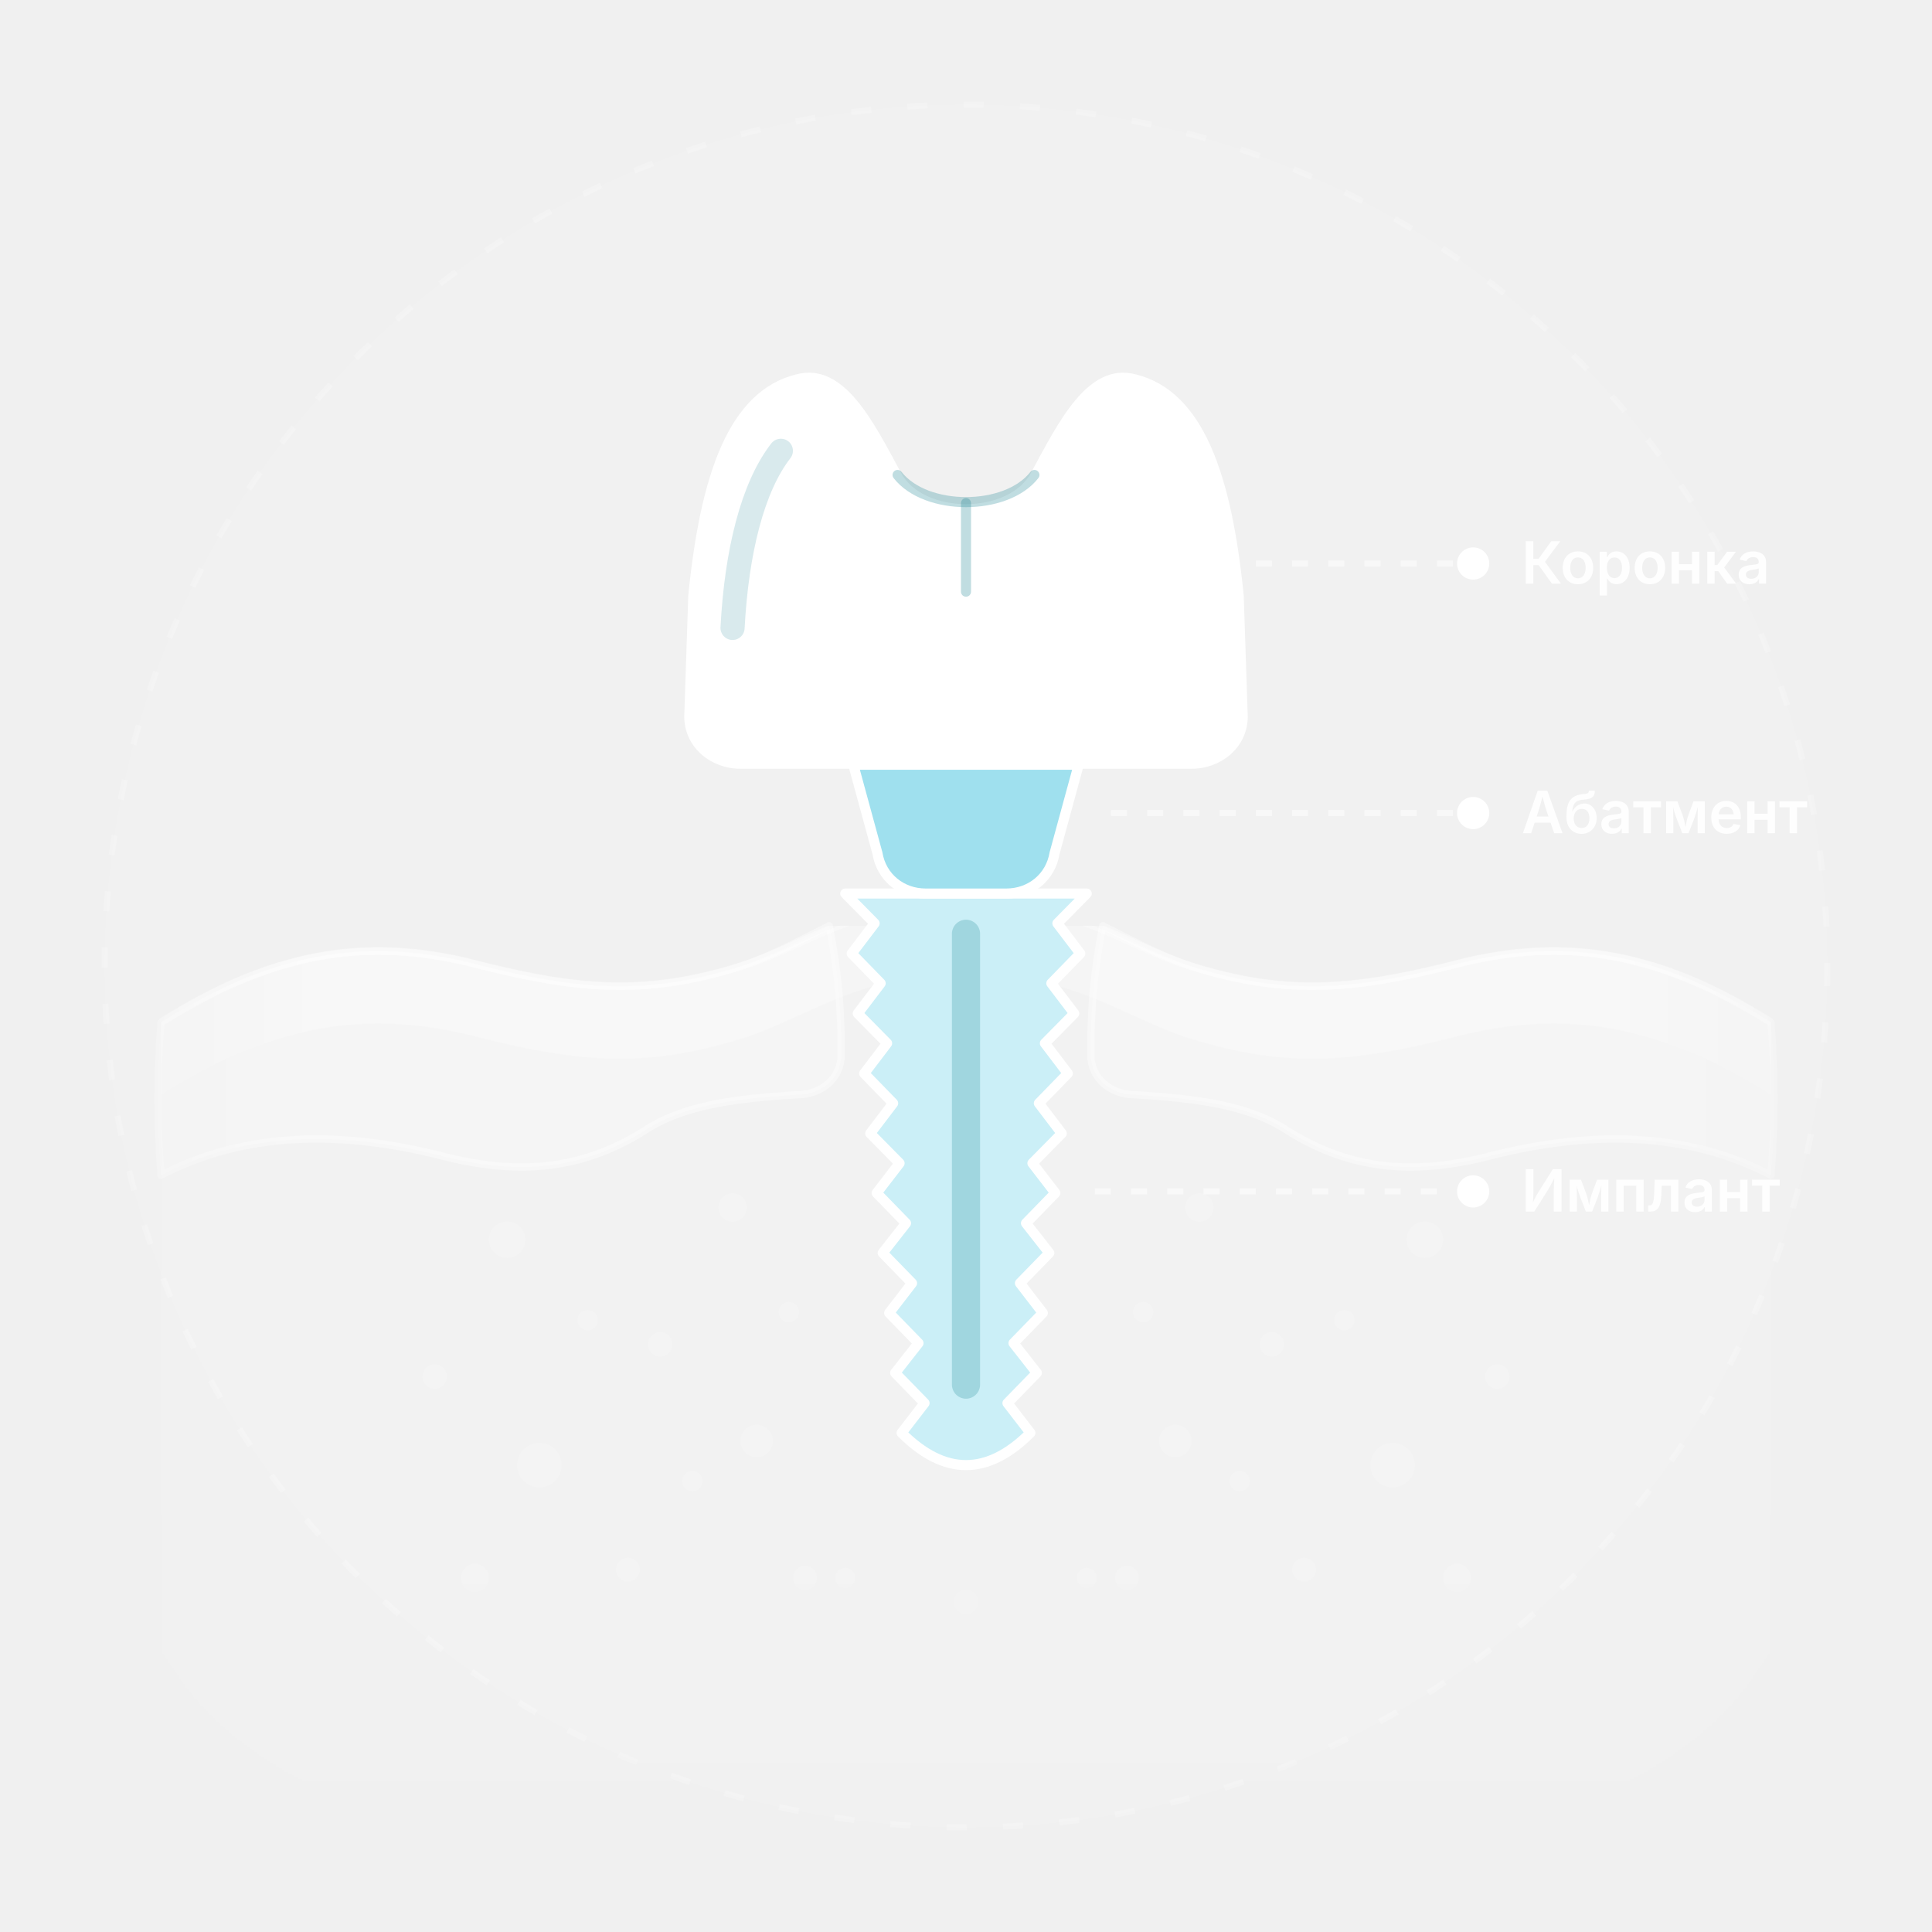
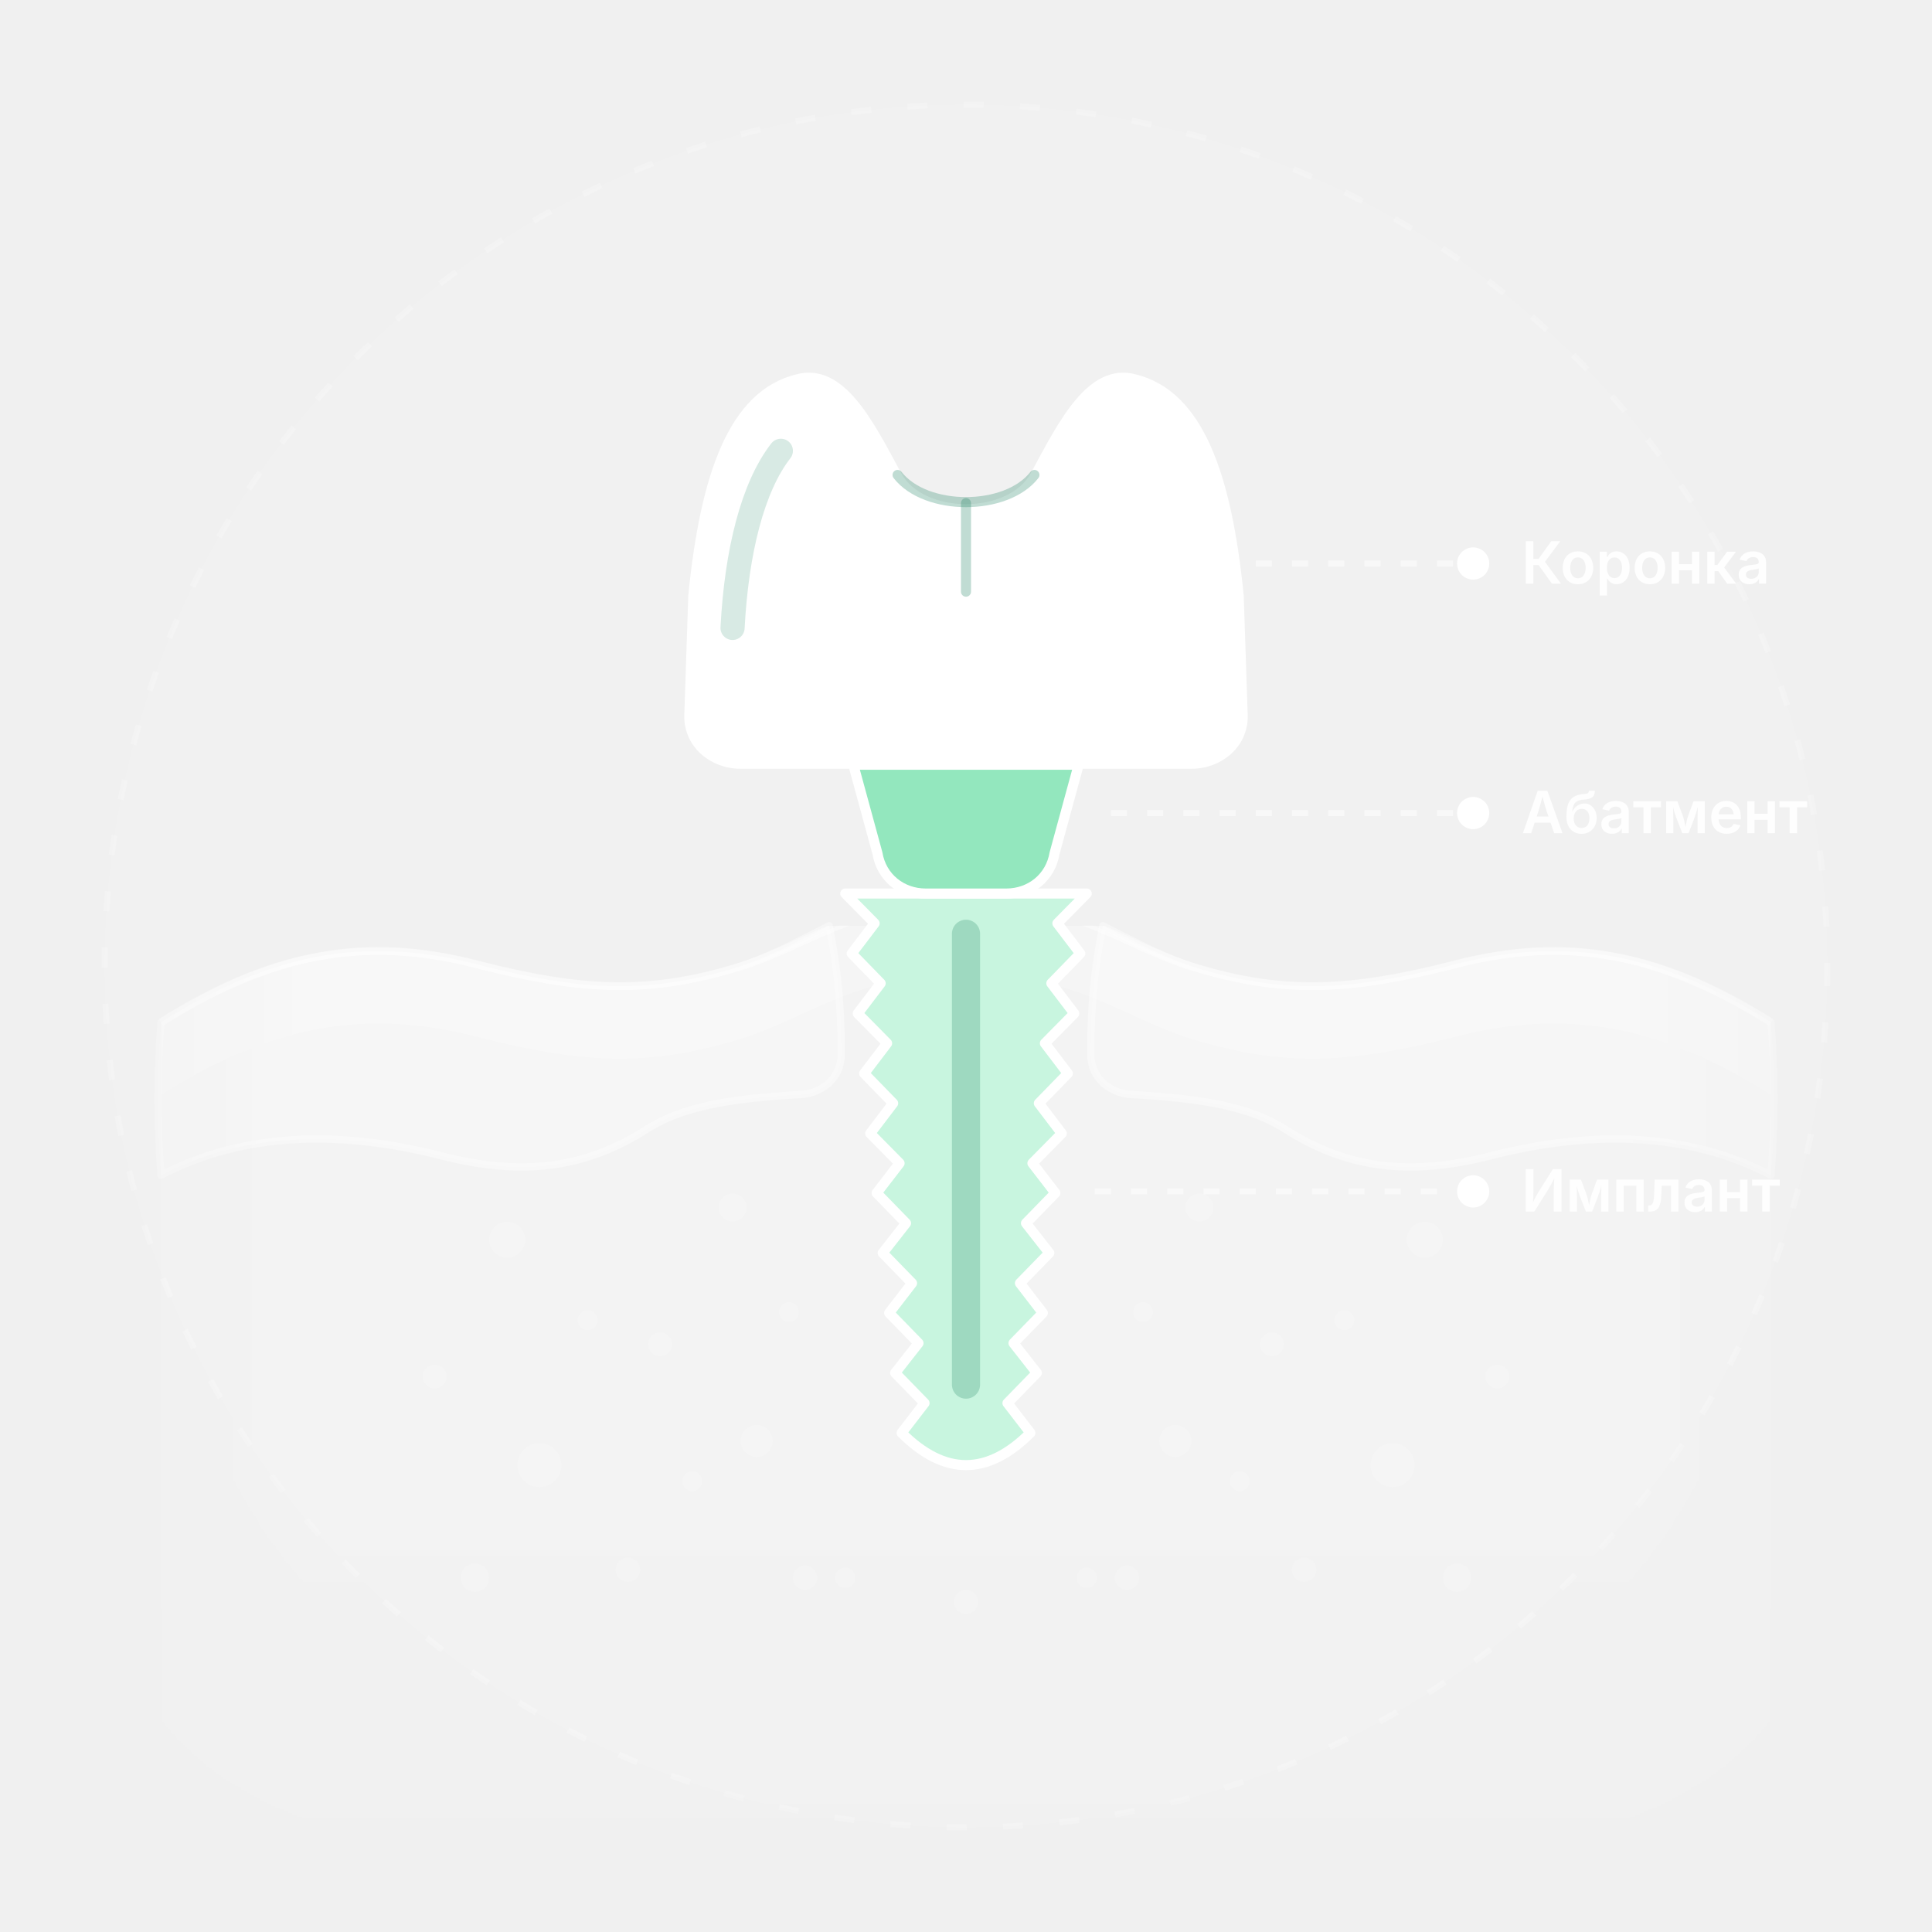
<svg xmlns="http://www.w3.org/2000/svg" viewBox="0 0 480 480" role="img" aria-label="Схема зубного импланта: титановый винт в кости, абатмент и коронка">
  <defs>
    <clipPath id="imp-bone">
      <path d="M40 254c30-19 54-21 80-14 24 6 40 7 61 1 19-5 30-17 59-17s40 12 59 17c21 6 37 5 61-1 26-7 50-5 80 14v206H40z" />
    </clipPath>
    <linearGradient id="imp-fade" x1="0" y1="0" x2="0" y2="1">
      <stop offset="0" stop-color="#fff" />
      <stop offset=".55" stop-color="#fff" />
      <stop offset="1" stop-color="#fff" stop-opacity="0" />
    </linearGradient>
    <linearGradient id="imp-fade-x" x1="0" y1="0" x2="1" y2="0">
      <stop offset="0" stop-color="#000" />
      <stop offset=".16" stop-color="#fff" />
      <stop offset=".84" stop-color="#fff" />
      <stop offset="1" stop-color="#000" />
    </linearGradient>
    <mask id="imp-mask">
      <rect x="0" y="230" width="480" height="250" fill="url(#imp-fade)" mask="url(#imp-mask-x)" />
    </mask>
    <mask id="imp-mask-x">
      <rect x="0" y="0" width="480" height="480" fill="url(#imp-fade-x)" />
    </mask>
  </defs>
  <circle cx="240" cy="240" r="214" fill="#fff" opacity=".07" />
  <circle cx="240" cy="240" r="214" fill="none" stroke="#fff" stroke-opacity=".18" stroke-width="1.5" stroke-dasharray="5 9" />
  <g mask="url(#imp-mask)">
-     <path d="M40 254c30-19 54-21 80-14 24 6 40 7 61 1 19-5 30-17 59-17s40 12 59 17c21 6 37 5 61-1 26-7 50-5 80 14v206H40z" fill="#fff" fill-opacity=".10" />
+     <path d="M40 254c30-19 54-21 80-14 24 6 40 7 61 1 19-5 30-17 59-17s40 12 59 17c21 6 37 5 61-1 26-7 50-5 80 14v206H40z" fill="#fff" fill-opacity=".13" />
    <g clip-path="url(#imp-bone)">
      <g fill="#fff" fill-opacity=".15">
        <circle cx="126" cy="308" r="4.5" />
        <circle cx="164" cy="334" r="3" />
        <circle cx="134" cy="364" r="5.5" />
        <circle cx="182" cy="300" r="3.5" />
        <circle cx="156" cy="390" r="3" />
        <circle cx="188" cy="358" r="4" />
        <circle cx="108" cy="342" r="3" />
        <circle cx="196" cy="326" r="2.5" />
        <circle cx="172" cy="368" r="2.5" />
        <circle cx="118" cy="392" r="3.5" />
        <circle cx="200" cy="392" r="3" />
        <circle cx="146" cy="328" r="2.5" />
        <circle cx="354" cy="308" r="4.5" />
        <circle cx="316" cy="334" r="3" />
        <circle cx="346" cy="364" r="5.5" />
        <circle cx="298" cy="300" r="3.5" />
        <circle cx="324" cy="390" r="3" />
        <circle cx="292" cy="358" r="4" />
        <circle cx="372" cy="342" r="3" />
        <circle cx="284" cy="326" r="2.5" />
        <circle cx="308" cy="368" r="2.5" />
        <circle cx="362" cy="392" r="3.5" />
        <circle cx="280" cy="392" r="3" />
        <circle cx="334" cy="328" r="2.5" />
        <circle cx="240" cy="398" r="3" />
        <circle cx="210" cy="392" r="2.5" />
        <circle cx="270" cy="392" r="2.5" />
      </g>
      <path d="M40 254c30-19 54-21 80-14 24 6 40 7 61 1 19-5 30-17 59-17s40 12 59 17c21 6 37 5 61-1 26-7 50-5 80 14v18c-30-19-54-21-80-14-24 6-40 7-61 1-19-5-30-17-59-17s-40 12-59 17c-21 6-37 5-61-1-26-7-50-5-80 14z" fill="#fff" fill-opacity=".17" />
    </g>
-     <path d="M40 254c30-19 54-21 80-14 24 6 40 7 61 1 19-5 30-17 59-17s40 12 59 17c21 6 37 5 61-1 26-7 50-5 80 14" fill="none" stroke="#fff" stroke-opacity=".30" stroke-width="2" />
+     <path d="M40 254c30-19 54-21 80-14 24 6 40 7 61 1 19-5 30-17 59-17s40 12 59 17c21 6 37 5 61-1 26-7 50-5 80 14" fill="none" stroke="#fff" stroke-opacity=".38" stroke-width="2" />
  </g>
  <g mask="url(#imp-mask-x)">
    <path d="M40 254c30-19 54-21 80-14 24 6 40 7 61 1 10-3 17-7 25-11 3 15 3 26 3 32 0 6-5 10-11 10-17 1-29 3-38 9-16 10-32 11-51 6-24-6-48-6-69 5-1-13-1-25 0-38z" fill="#fff" fill-opacity=".26" stroke="#fff" stroke-opacity=".38" stroke-width="1.8" stroke-linejoin="round" />
    <path d="M440 254c-30-19-54-21-80-14-24 6-40 7-61 1-10-3-17-7-25-11-3 15-3 26-3 32 0 6 5 10 11 10 17 1 29 3 38 9 16 10 32 11 51 6 24-6 48-6 69 5 1-13 1-25 0-38z" fill="#fff" fill-opacity=".26" stroke="#fff" stroke-opacity=".38" stroke-width="1.8" stroke-linejoin="round" />
  </g>
-   <path d="M270.0 222.0L262.7 229.4L268.4 236.9L261.2 244.3L266.9 251.8L259.6 259.2L265.3 266.7L258.1 274.1L263.8 281.6L256.5 289.0L262.2 296.4L254.9 303.9L260.7 311.3L253.4 318.8L259.1 326.2L251.8 333.7L257.6 341.1L250.3 348.6L256.0 356.0Q240 372.0 224.0 356.0L229.7 348.6L222.4 341.1L228.2 333.7L220.9 326.2L226.6 318.8L219.3 311.3L225.1 303.9L217.8 296.4L223.5 289.0L216.2 281.6L221.9 274.1L214.7 266.7L220.4 259.2L213.1 251.8L218.8 244.3L211.6 236.9L217.3 229.4L210.0 222.0Z" fill="#CBEFF7" stroke="#fff" stroke-width="2.5" stroke-linejoin="round" />
-   <path d="M240 232v112" stroke="#0D7C8C" stroke-opacity=".22" stroke-width="7" stroke-linecap="round" />
-   <path d="M212 190h56l-6 22c-1 6-6 10-12 10h-20c-6 0-11-4-12-10z" fill="#9FE0EE" stroke="#fff" stroke-width="2.5" stroke-linejoin="round" />
+   <path d="M270.0 222.0L262.7 229.4L268.4 236.9L261.2 244.3L266.9 251.8L259.6 259.2L265.3 266.7L258.1 274.1L263.8 281.6L256.5 289.0L262.2 296.4L254.9 303.9L260.7 311.3L253.4 318.8L259.1 326.2L251.8 333.7L257.6 341.1L250.3 348.6L256.0 356.0Q240 372.0 224.0 356.0L229.7 348.6L222.4 341.1L228.2 333.7L220.9 326.2L226.6 318.8L219.3 311.3L225.1 303.9L217.8 296.4L223.5 289.0L216.2 281.6L221.9 274.1L214.7 266.7L220.4 259.2L213.1 251.8L218.8 244.3L211.6 236.9L217.3 229.4L210.0 222.0Z" fill="#C8F5DF" stroke="#fff" stroke-width="2.5" stroke-linejoin="round" />
+   <path d="M240 232v112" stroke="#0C7A55" stroke-opacity=".22" stroke-width="7" stroke-linecap="round" />
+   <path d="M212 190h56l-6 22c-1 6-6 10-12 10h-20c-6 0-11-4-12-10z" fill="#93E7BE" stroke="#fff" stroke-width="2.5" stroke-linejoin="round" />
  <path d="M172 148            c3-30 10-50 26-54 11-3 18 11 25 24 6 11 28 11 34 0 7-13 14-27 25-24 16 4 23 24 26 54            l1 30c0 7-6 12-13 12h-112c-7 0-13-5-13-12z" fill="#fff" stroke="#fff" stroke-width="2" stroke-linejoin="round" />
-   <g stroke="#0D7C8C" stroke-opacity=".26" stroke-width="2.5" stroke-linecap="round" fill="none">
+   <g stroke="#0C7A55" stroke-opacity=".26" stroke-width="2.5" stroke-linecap="round" fill="none">
    <path d="M223 118c7 9 27 9 34 0" />
    <path d="M240 125v22" />
  </g>
-   <path d="M194 112c-7 9-11 25-12 44" stroke="#0D7C8C" stroke-opacity=".16" stroke-width="6" stroke-linecap="round" fill="none" />
+   <path d="M194 112c-7 9-11 25-12 44" stroke="#0C7A55" stroke-opacity=".16" stroke-width="6" stroke-linecap="round" fill="none" />
  <g stroke="#fff" stroke-opacity=".5" stroke-width="1.5" fill="none" stroke-dasharray="4 5">
    <path d="M312 140h50" />
    <path d="M276 202h86" />
    <path d="M272 296h90" />
  </g>
  <g fill="#fff">
    <circle cx="366" cy="140" r="4" />
    <circle cx="366" cy="202" r="4" />
    <circle cx="366" cy="296" r="4" />
  </g>
  <g fill="#fff" fill-opacity=".9" font-family="system-ui,-apple-system,'Segoe UI',sans-serif" font-size="14.5" font-weight="600">
    <text x="378" y="145">Коронка</text>
    <text x="378" y="207">Абатмент</text>
    <text x="378" y="301">Имплант</text>
  </g>
</svg>
